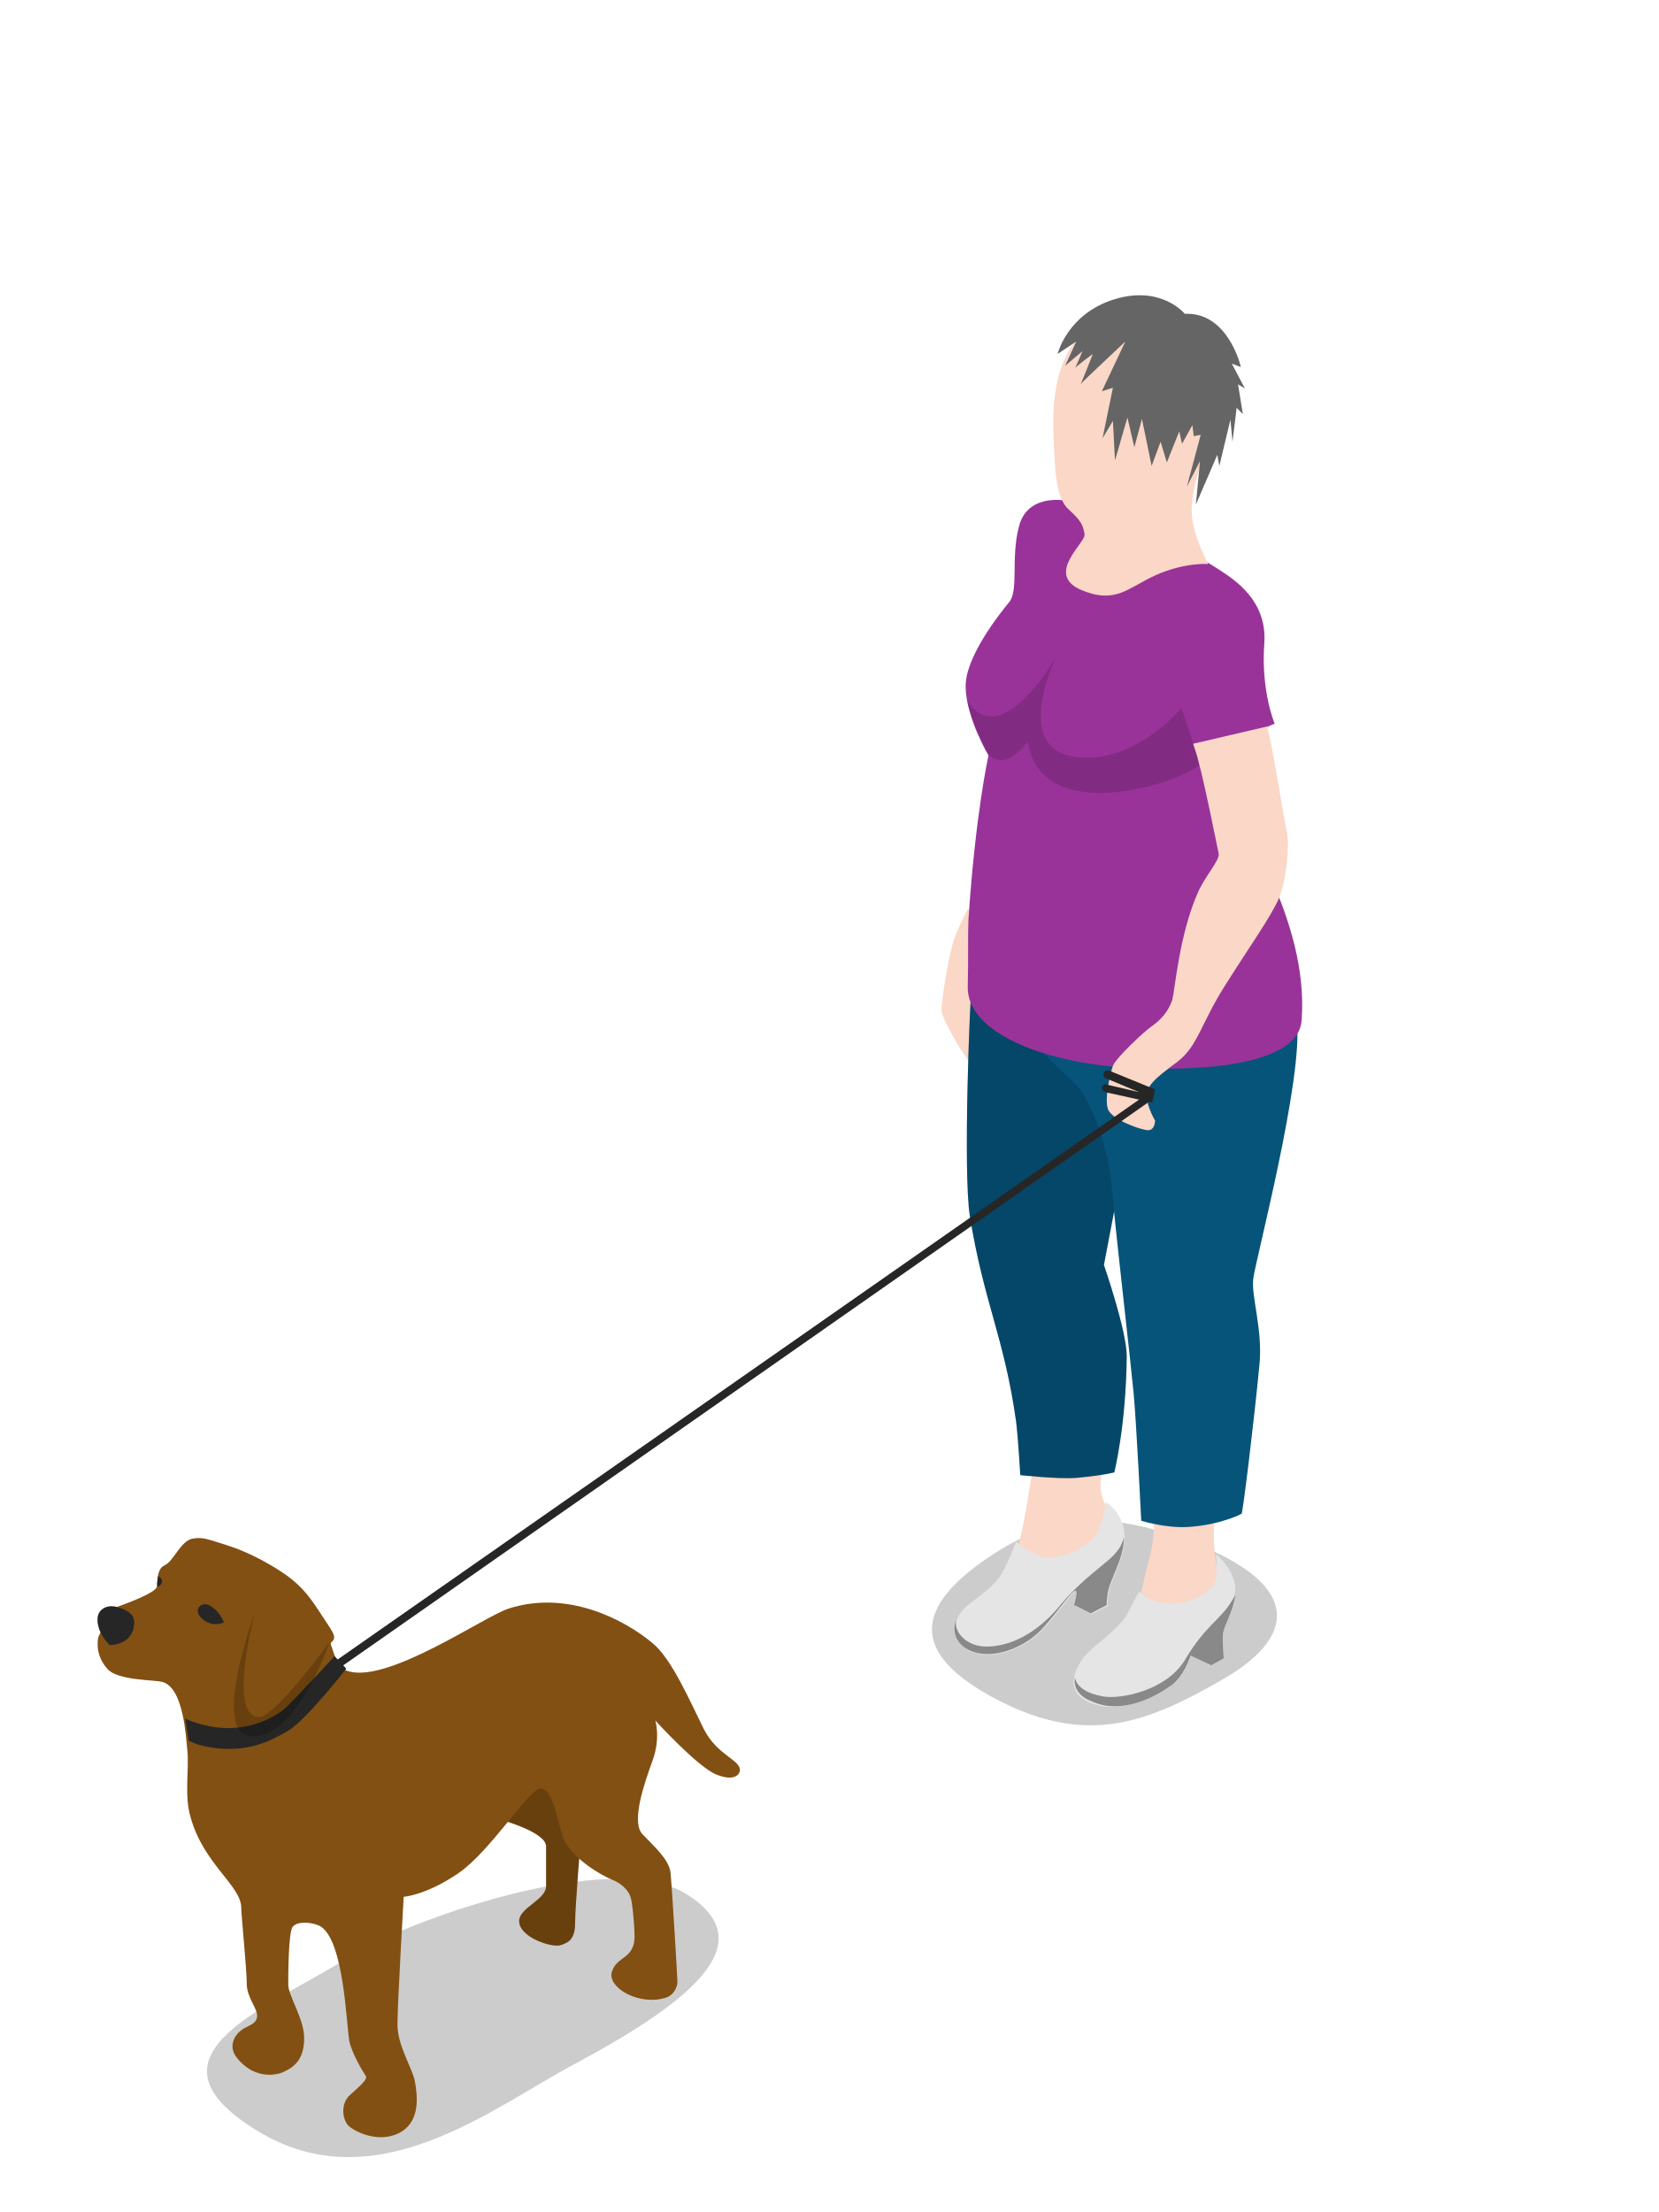
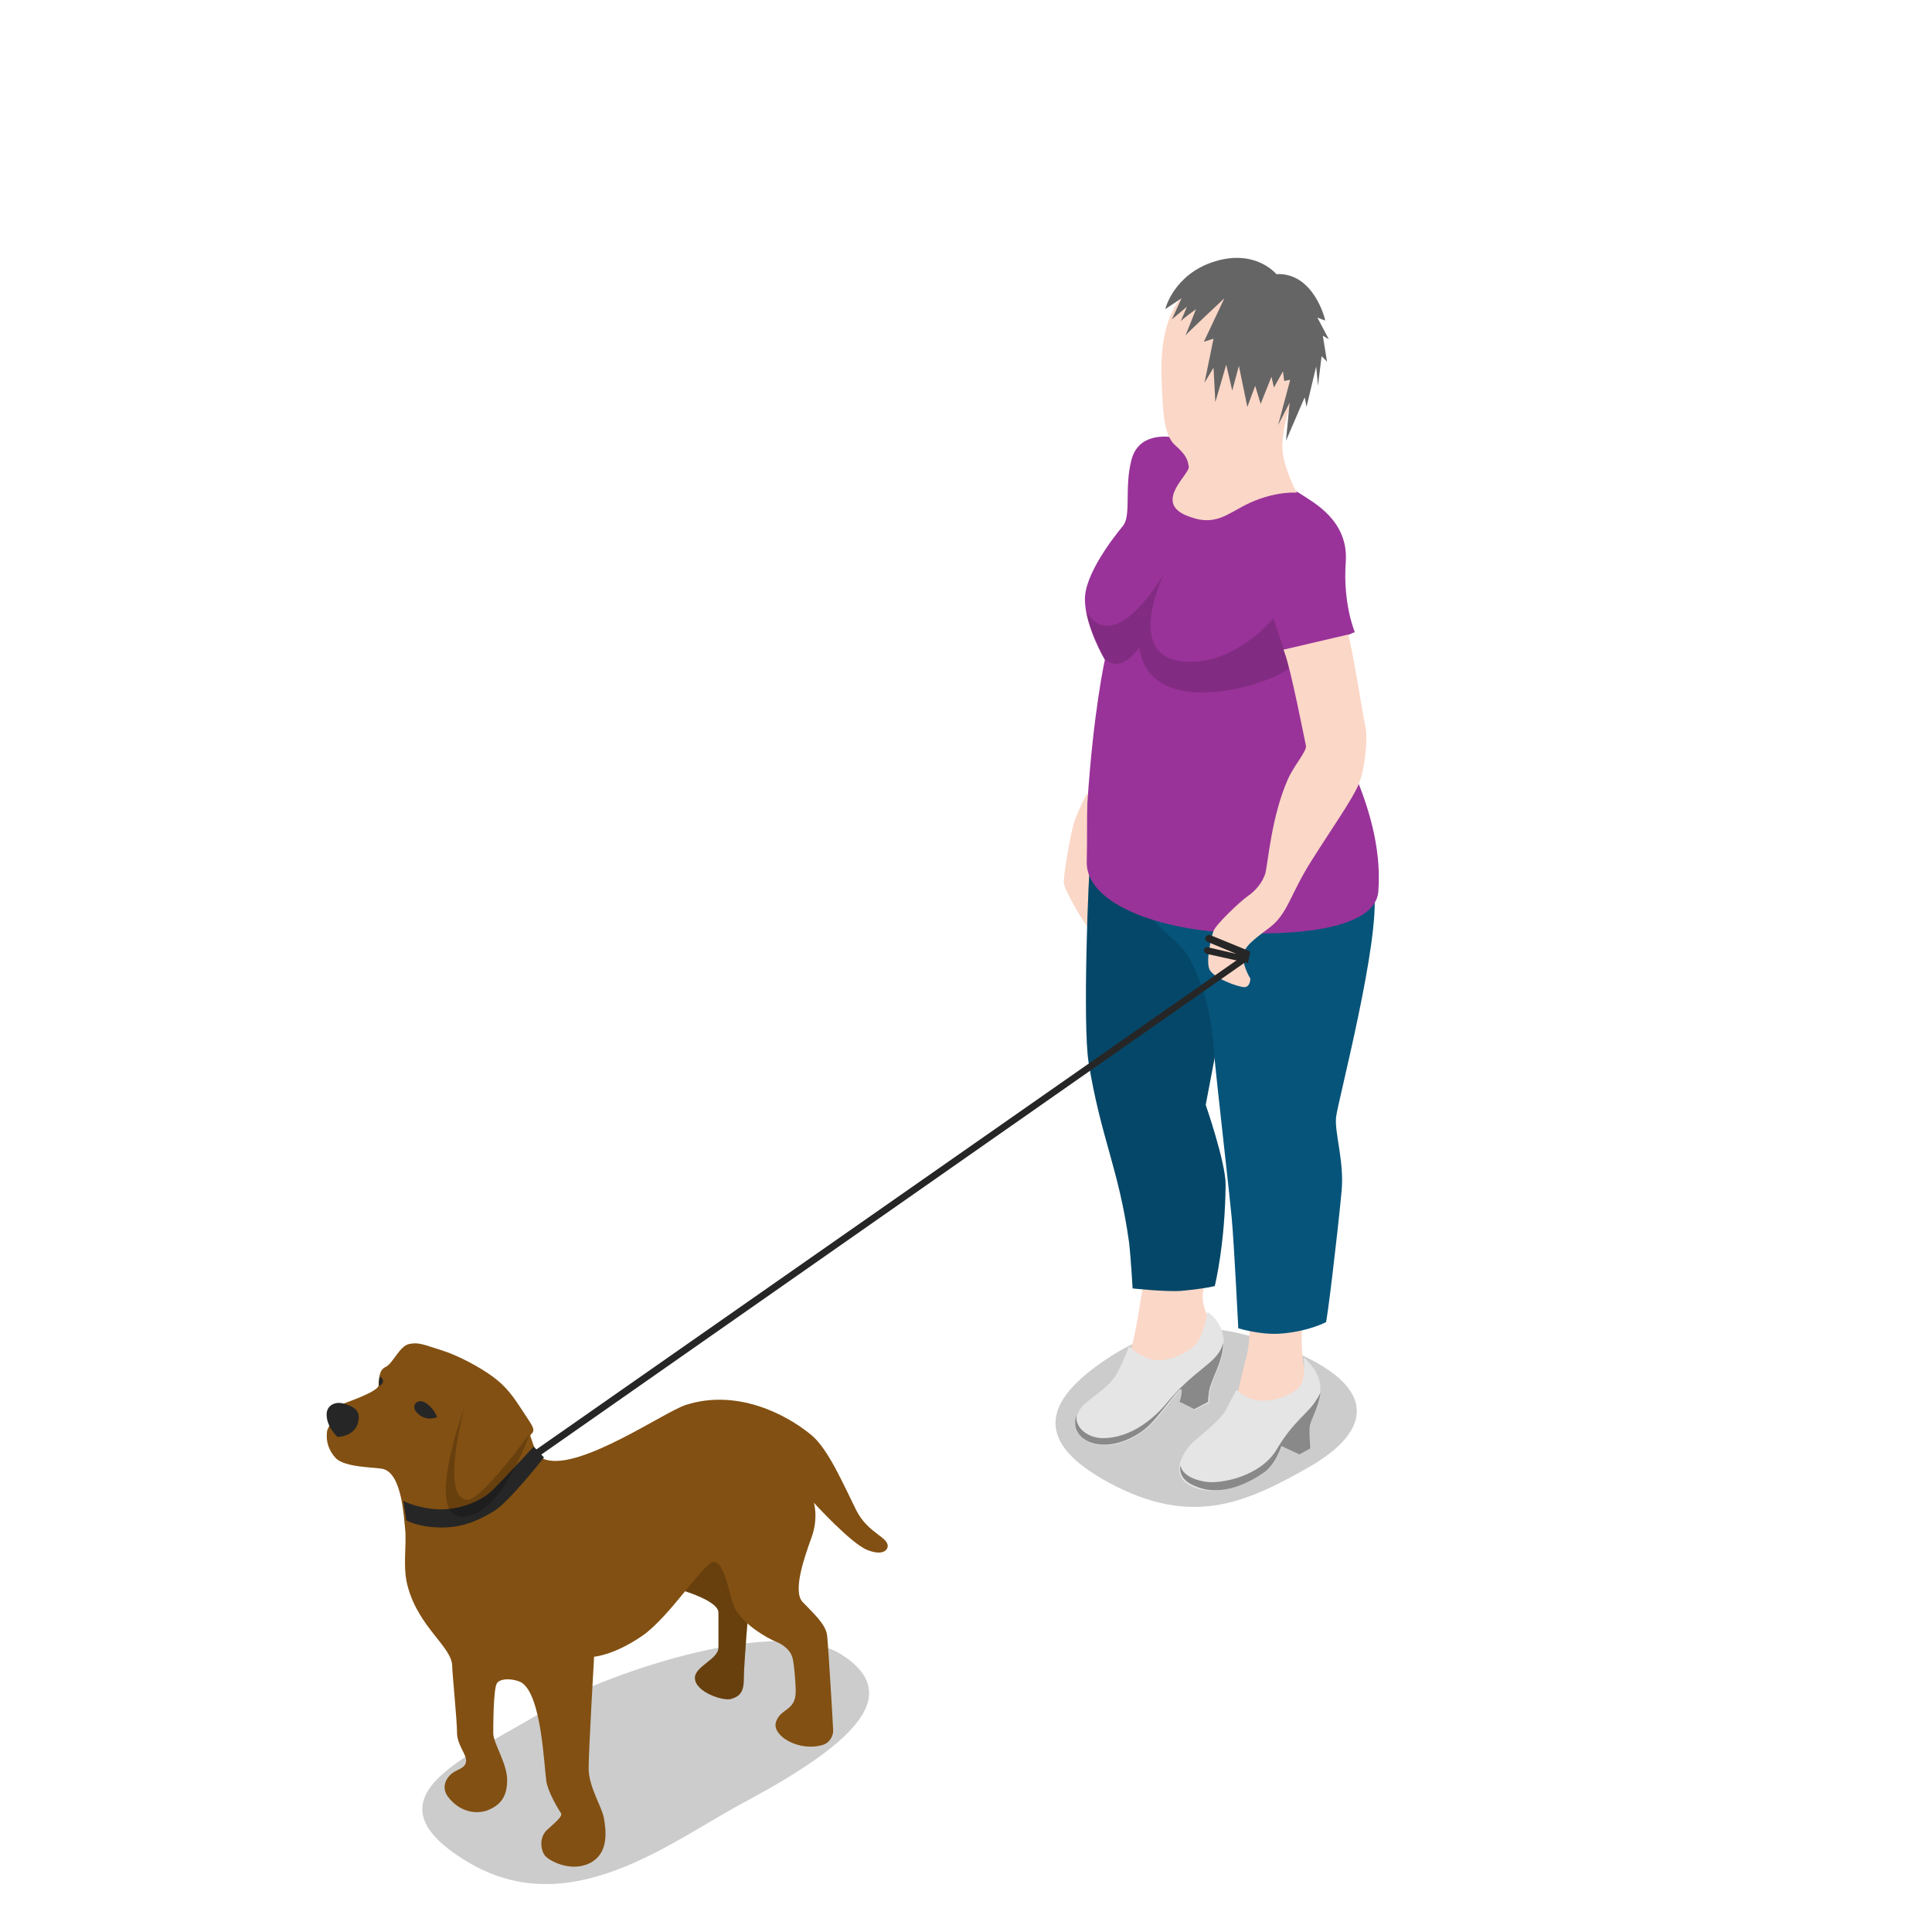
- <svg xmlns="http://www.w3.org/2000/svg" enable-background="new 0 0 240 320" id="Layer_1" version="1.1" viewBox="0 0 240 320" xml:space="preserve">
+ <svg xmlns="http://www.w3.org/2000/svg" width="100" height="100" enable-background="new 0 0 240 320" id="Layer_1" version="1.1" viewBox="0 0 240 320" xml:space="preserve">
  <g>
    <path d="M140,131.5c0,0-1.6,3-2.2,5.1s-1.7,8.6-1.6,9.7s4.1,8.4,5.8,9.2c1.7,0.8,2-10.2,2-10.2l-0.5-4.8l2.7-5.6   L140,131.5z" fill="#FBD7C7" />
    <path d="M143.9,224.7c-11.8,7.6-12.4,14.4,0,21c13.5,7.2,22.4,3.3,32.9-2.7s11.8-13.4-3.6-19.6   C160.7,218.4,152.8,219,143.9,224.7z" opacity="0.2" />
    <path d="M51,282.8c-11.8,7.6-32,14.4-13.7,25.5c17.1,10.4,33.9-3.4,46-9.8c17.7-9.5,26.8-17.7,16-24.5   C88.1,267.1,58,278.3,51,282.8z" opacity="0.2" />
    <path d="M141.5,142.8c-0.4,3.3-1.6,26.2,0,32.2c1.6,6,2.2,8.8,2.6,11c0.4,2.2,1.8,4.1,2.5,7.6s3.7,15.1,2.7,19.6   c-0.9,4.6-1.4,11.7-4.5,15.6c-3,3.9-8,6.8-4.8,8c3.1,1.2,6.7,0.4,8.1-0.5s5.2-6.5,8.4-7.7c3.1-1.2,6.3-2.9,6-6   c-0.3-3.1-3.1-3.8-3.3-7.6c-0.1-3.8,4.5-14.3,3.1-21.3s-3.4-10.5-3.4-10.5l2.4-16.2c0,0,1.7,18.9,1.8,20.5c0.1,1.6,1,4.7,1,4.7   s-0.3,8.1,0.3,12.7s3.8,13.2,2,20c-1.8,6.8-1.4,8-3.9,11.1s-7.2,5.6-3.8,7.3s7.3,2.5,9.9-1.8c2.6-4.3,5.5-5.9,6.9-7.2   c1.4-1.3,1.8-2.2,0.8-6.3c-1-4.1-1-9.4,0.4-13.6c1.4-4.2,4.7-15.4,4.8-20.2c0.1-4.7-2.2-9.4-2.2-9.4s4.3-15.1,5.5-26.8   c1.2-11.8,1-20.4-1-25.5C181.8,127.3,141.5,142.8,141.5,142.8z" fill="#FBD7C7" />
    <path d="M164.8,230.2c0,0,1.6,1.7,4.2,1.8c3,0.1,6.1-1.6,6.6-2.9c0.7-1.7,0.3-4.3,0.3-4.3s2.8,2.3,2.8,5.1   c0,2.5-1.8,5.5-1.9,6.5s0.1,3.5,0.1,3.5l-1.8,1l-3-1.4c0,0-0.9,2.9-2.9,4.4c-2,1.4-6.8,4.2-11.3,2.5c-4.5-1.7-2-5.6-0.9-6.9   s5-4,6-5.9C164.2,231.3,164.8,230.2,164.8,230.2z" fill="#E5E5E5" />
    <path d="M147,223c0,0,2.4,2.4,5.2,2.3c2.1-0.1,5.3-1.5,6.4-3.4c0.9-1.6,1.4-4.6,1.4-4.6s2.7,1.6,2.7,5.2   c0,3.2-2.3,6.3-2.4,8.5s0,1.3,0,1.3l-2.4,1.2l-2.4-1.2c0,0,0.8-2.5,0-2c-0.8,0.5-3.3,4.2-5.1,5.9c-1.8,1.7-5.8,4-9.4,2.9   c-3.6-1.1-3.4-4.8-1.3-6.6c1.8-1.6,4.1-2.8,5.4-5.2C146.3,225,147,223,147,223z" fill="#E5E5E5" />
    <g opacity="0.4">
      <path d="M160.1,232.3L160.1,232.3C160.1,232.7,160.1,232.3,160.1,232.3z" />
      <path d="M162.6,222.5c0,0,0-0.1,0-0.1c-0.4,1.5-1.2,2.5-3.1,4c-2.2,1.8-4,3.3-6.1,5.8c-2.1,2.6-6,6-10.7,6c-2.7,0-4.7-1.9-4.4-3.8    c-0.6,1.8,0.1,3.8,2.6,4.6c3.6,1.1,7.7-1.2,9.4-2.9c1.8-1.7,4.3-5.4,5.1-5.9c0.8-0.5,0,2,0,2l2.4,1.2l2.3-1.2c0-0.2,0-0.6,0.1-1.3    C160.3,228.8,162.6,225.7,162.6,222.5z" />
    </g>
    <path d="M169.3,243.9c2-1.4,2.9-4.4,2.9-4.4l3,1.4l1.8-1c0,0-0.2-2.5-0.1-3.5c0-0.9,1.5-3.3,1.8-5.7   c-0.2,0.4-0.4,0.8-0.7,1.2c-1.4,2.3-3.7,3.4-6.5,8.1c-2.6,4.5-9.3,5.9-12,5.4c-2.2-0.4-3.7-1.3-4-2.7c-0.2,1.3,0.4,2.7,2.6,3.5   C162.5,248.1,167.3,245.3,169.3,243.9z" opacity="0.4" />
    <path d="M140.6,142.1c-0.3,2.1-1.3,27.5-0.3,33.8c2,12.5,5,17.6,6.7,29.8c0.3,2.5,0.6,7.7,0.6,7.7s5.5,0.6,8.1,0.4   c4.2-0.4,5.5-0.8,5.5-0.8s1.7-6.7,1.8-16.8c0-3.7-3.3-13.2-3.3-13.2l1.6-8.4l-3-32.8C148.8,141.6,140.6,142.1,140.6,142.1z" fill="#06547A" />
    <path d="M140.6,142.1c-0.3,2.1-1.3,27.5-0.3,33.8c2,12.5,5,17.6,6.7,29.8c0.3,2.5,0.6,7.7,0.6,7.7s5.5,0.6,8.1,0.4   c4.2-0.4,5.5-0.8,5.5-0.8s1.7-6.7,1.8-16.8c0-3.7-3.3-13.2-3.3-13.2l1.6-8.4l-3-32.8C148.8,141.6,140.6,142.1,140.6,142.1z" opacity="0.15" />
    <path d="M165.1,220c0,0,3.5,1.1,6.8,0.9c4.7-0.3,7.7-1.9,7.7-1.9c0.1,0.7,1.9-14.1,2.6-21.6c0.5-5-1.2-9.8-0.9-12.4   c0.3-2.6,7.3-29.1,6.3-37.3c-0.6-4.8-43.1-31.6-40.5-5.5c1.1,11.1,7.4,12,9.8,16.4c3.6,6.6,3.9,12.4,4.2,16   c0.6,6.3,2.5,22.7,2.9,27S165.1,220,165.1,220z" fill="#06547A" />
    <path d="M143,109.3c0,0-1.9,8.4-2.9,23.8c-0.1,2.3,0,5.7-0.1,9.7c-0.1,6.6,11.1,10.9,22.5,11.6   c12.5,0.8,25.4-0.6,25.8-6.8c1.1-14.8-9.3-28.5-10.6-34.3c-1.3-5.8,6.7-8.6,6.7-8.6s-2-4.7-1.5-11.6s-5.4-9.9-7.5-11.3   c-1.7-1.2-17.3-8.4-19.8-9.1s-7.1-0.9-8.2,3.5c-1.2,4.5,0,9.2-1.4,10.9c-1.4,1.7-6.5,8.1-6.3,12.4C139.8,103.9,143,109.3,143,109.3   z" fill="#993399" />
    <path d="M158,47.1c-5.3,3.5-5.8,10.8-5.6,15.8s0.3,9.1,2.2,10.8c1.9,1.7,2.1,2.4,2.3,3.6s-5.7,5.7-0.6,8   c5.1,2.2,6.9-0.3,10.9-2.1c4.3-1.9,7.6-1.6,7.6-1.6s-2.6-4.7-2.4-8.1c0.2-3.3,1-5.8,2.6-9.3c1.6-3.5,4.2-12.7-1.1-16.4   C168.7,44.3,161.6,44.8,158,47.1z" fill="#FBD7C7" />
    <path d="M171.4,45.4c0,0-3.4-4.2-10.2-2.1c-6.8,2.1-8.2,7.9-8.2,7.9l2.7-1.8l-1.6,3.5l2.5-2.1c0,0-1.1,2.6-1.1,2.5   c0-0.2,2.6-2.1,2.6-2.1s-1.8,4.6-1.8,4.4c0.1-0.2,6.5-6.2,6.5-6.2l-3.4,7.2l1.6-0.5l-1.5,7.3l1.5-2.5l0.3,5.7l1.8-6.2l1,4.3   l1.1-4.1l1.4,6.8l1.3-3.5l0.9,3l1.8-4.5l0.4,1.8l1.5-2.7l0.2,1.6l1-0.2l-2,7.5l1.9-3.7L173,73l3.1-7.2l0.3,1.6l1.6-6.7l0.3,3.2   l0.6-4.9l0.9,0.9l-0.7-4.3l1,0.6l-1.9-3.6l1.3,0.5C179.5,52.9,177.6,45.1,171.4,45.4z" fill="#656565" />
    <path d="M170.9,102.4c0,0-6.7,8.3-15.4,7.1c-9.2-1.3-2.7-14.5-2.7-14.5s-8,14.1-12.9,6.3c0.9,4,3.2,8,3.2,8s0,0,0,0   c1.8,1.2,3.2,0.9,5.6-2c1.8,12.4,21.9,6.1,24.9,3.3C172.8,107.9,170.9,102.4,170.9,102.4z" opacity="0.15" />
    <path d="M186.2,120.6c-0.7-3.5-2.2-13.2-2.9-15.5l-10.7,2.5c0.1,0.3,0.1,0.3,0.2,0.6c1,2.6,3.3,14.4,3.5,15.3   c0.2,0.9-2,3.3-3,5.6c-2.7,6.1-3.3,13.9-3.7,15.5c-0.5,1.6-1.6,2.9-2.9,3.8c-1.3,0.9-5.3,4.7-5.7,5.8c-0.3,0.7-1.3,4.8-0.7,6.3   c0.6,1.5,4.8,3,5.8,3c1,0,1-1.4,1-1.4s-1.1-1.8-1.2-3.4c-0.1-1.6,1.2-2.7,4.3-5c3.1-2.3,3.4-5.4,7-11.1c3.6-5.7,6.6-9.9,7.8-12.6   C186.2,127.1,186.5,122.2,186.2,120.6z" fill="#FBD7C7" />
    <path d="M71.6,263c0,0,7.4,1.9,7.4,4.1c0,1.1,0,4.8,0,5.8c0,1.9-3.9,3.1-3.9,5c0,2.4,4.8,3.9,6,3.5   c1.3-0.4,2.1-1,2.1-3.3c0-2.3,0.8-12.1,1.1-15.1c0.3-3-0.9-12.3-0.9-12.3L71.6,263z" fill="#825012" />
    <path d="M71.6,263c0,0,7.4,1.9,7.4,4.1c0,1.1,0,4.8,0,5.8c0,1.9-3.9,3.1-3.9,5c0,2.4,4.8,3.9,6,3.5   c1.3-0.4,2.1-1,2.1-3.3c0-2.3,0.8-12.1,1.1-15.1c0.3-3-0.9-12.3-0.9-12.3L71.6,263z" opacity="0.2" />
    <path d="M16,232.8c1.4-0.5,6.6-2.3,6.7-3.3c0.1-1,0-2.6,1.2-3.1c1.2-0.6,2.3-3.5,3.9-3.8s2.3,0.1,5.2,1   c2.9,0.9,6.4,2.8,8.6,4.4c2.3,1.7,3.4,3.3,4.9,5.6s2,2.9,1.8,3.5c-0.2,0.6-0.7,0.3-0.3,1.2c0.5,1.4,0.8,3.1,2.5,3.5   c5.9,1.6,19.6-8,23.1-9.1c8.4-2.7,16.6,1.5,20.8,5c2.8,2.3,5.4,8.4,7.4,12.4s5.6,4.5,5.2,6.2c-0.2,0.7-1.2,1.3-3.4,0.4   c-2.7-1.1-8.8-7.8-8.8-7.8s0.8,2.5-0.4,5.8c-1.2,3.3-3.1,8.8-1.5,10.6c1.7,1.8,3.9,3.7,4.1,5.6c0.2,1.9,1,15.2,1,15.8   s-0.4,1.9-1.7,2.3c-3.8,1.2-8.4-1.4-7.8-3.7c0.7-2.4,3.3-1.8,3.3-5.2c0-1.3-0.3-5-0.6-5.7c-0.3-1-1.4-2-2.7-2.5   c-1.1-0.4-6.1-3.1-7.1-6.3s-1.5-6.6-3.1-6.9c-1.6-0.2-7.3,9.1-12,12.3s-7.9,3.4-7.9,3.4s-0.9,15.5-0.9,18.5c0,3,2.1,6.2,2.5,8.1   c0.4,2.1,0.8,5.6-1.8,7.3c-3.1,2-7,0.1-7.9-0.9c-0.8-1-1-3.1,0.3-4.3c1.3-1.2,2.7-2.3,2.3-2.8c-0.4-0.6-2.1-3.4-2.4-5.2   c-0.4-2.7-0.8-14.3-4.1-16.4c-1-0.6-3.4-0.9-4.1,0.1c-0.6,1-0.6,7.2-0.6,8.3c0,1.6,2.3,5,2.3,7.7c0,2.7-1,4.2-3.4,5.1   c-1.9,0.6-4.5,0.2-6.4-2.3c-1.2-1.6-0.3-3.3,1-4.1c0.8-0.5,1.9-0.7,2-1.8s-1.5-2.7-1.5-4.7c0-2-0.8-10-0.8-11c0-3.2-5.4-6.3-7.3-13   c-1-3.3-0.2-7-0.5-9.8c-0.2-1.7-0.5-9.2-3.7-9.9c-1.2-0.3-6.3-0.2-7.8-1.8c-1.1-1.2-1.7-2.7-1.4-4.6C15,235.2,16,232.8,16,232.8z" fill="#825012" />
    <path d="M32.4,234.7c0,0-0.6-1.6-2-2.4c-1.3-0.8-2.7,0.7-1,2C30.9,235.5,32.4,234.7,32.4,234.7z" fill="#262626" />
    <path d="M19.4,235.1c0.2-1.5-0.8-2.2-2.8-2.7c-1.2-0.2-2.5,0.4-2.5,1.9c0,2.1,1.8,3.7,1.8,3.7S19.1,238,19.4,235.1z   " fill="#262626" />
    <path d="M22.9,228c0,0,1,0.5,0.3,1.3C22.4,230.2,22.9,228,22.9,228z" fill="#262626" />
    <path d="M166.7,159.5l-6.8-1.5c-0.3-0.1-0.5-0.4-0.5-0.7c0.1-0.3,0.4-0.5,0.7-0.4l4.7,1.1l-4.8-2   c-0.3-0.1-0.5-0.5-0.3-0.8c0.1-0.3,0.5-0.4,0.8-0.3l6.6,2.7L166.7,159.5z" fill="#262626" />
    <path d="M49.1,241.2c-0.2,0-0.4-0.1-0.5-0.3c-0.2-0.3-0.1-0.6,0.2-0.8l117.1-81.8c0.3-0.2,0.6-0.1,0.8,0.1   c0.2,0.3,0.1,0.6-0.2,0.8L49.4,241.1C49.3,241.2,49.2,241.2,49.1,241.2z" fill="#262626" />
    <path d="M26.8,248.6c0,0,2.4,1.3,6.1,1.4c3.7,0,7-1.5,8.8-3.3c1.8-1.8,6.7-7.1,6.7-7.1l1.7,1.8c0,0-5.8,7.4-8.3,8.9   s-5.2,2.8-9,2.7s-5.5-1.2-5.5-1.2L26.8,248.6z" fill="#262626" />
    <path d="M36.9,233.2c0,0-4.1,15.3,0.6,15.2c2.4-0.1,10.2-10.9,10.2-10.9s-4.6,13.7-11.1,13.7   C30.2,251.3,36.9,233.2,36.9,233.2z" opacity="0.2" />
  </g>
</svg>
